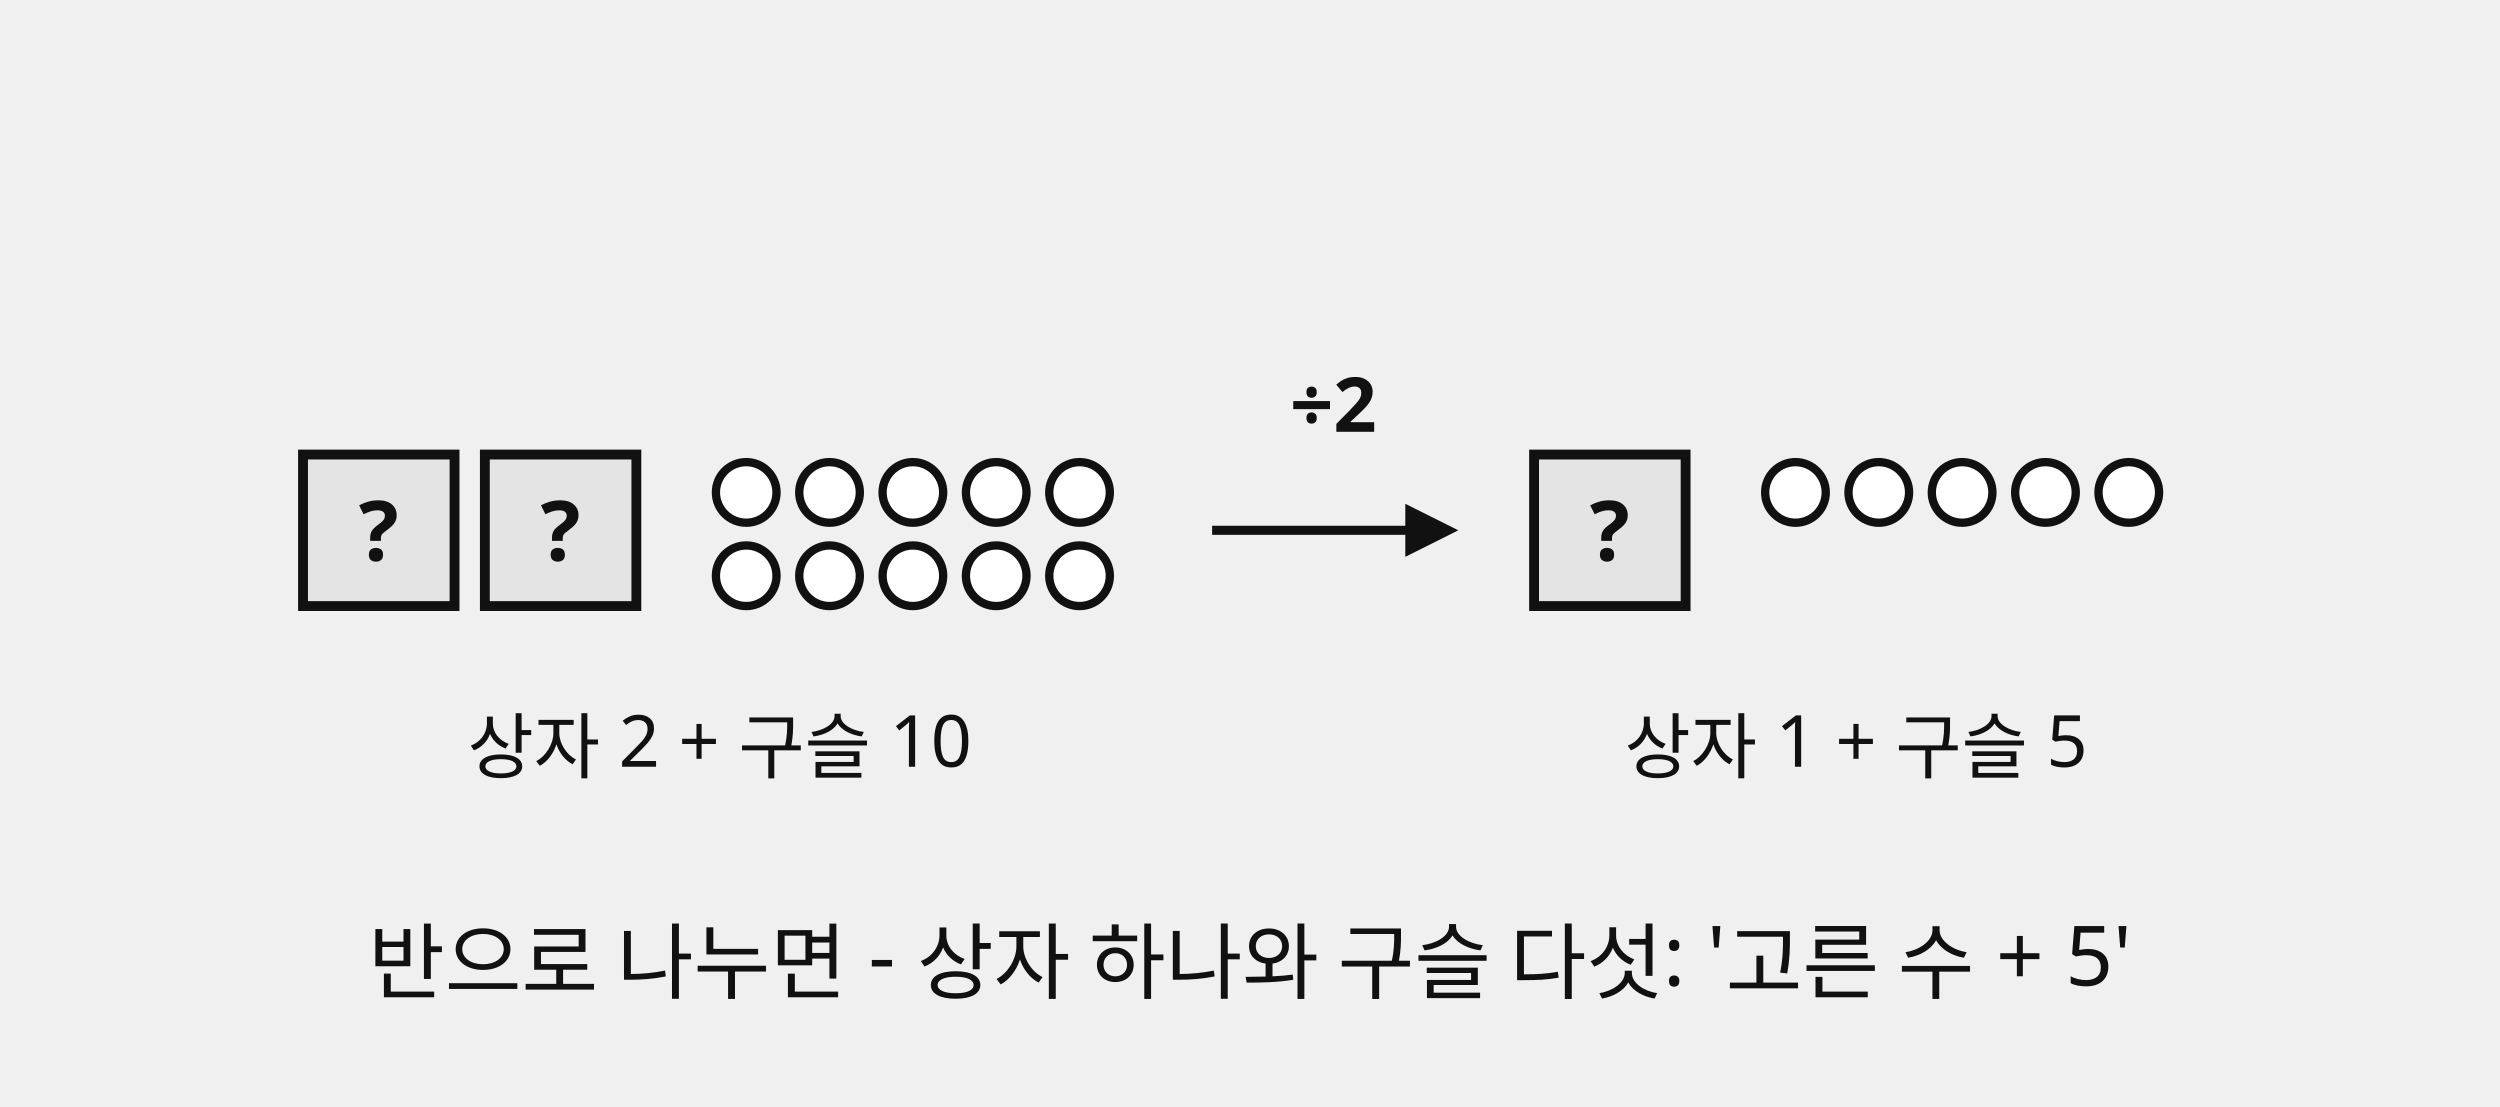
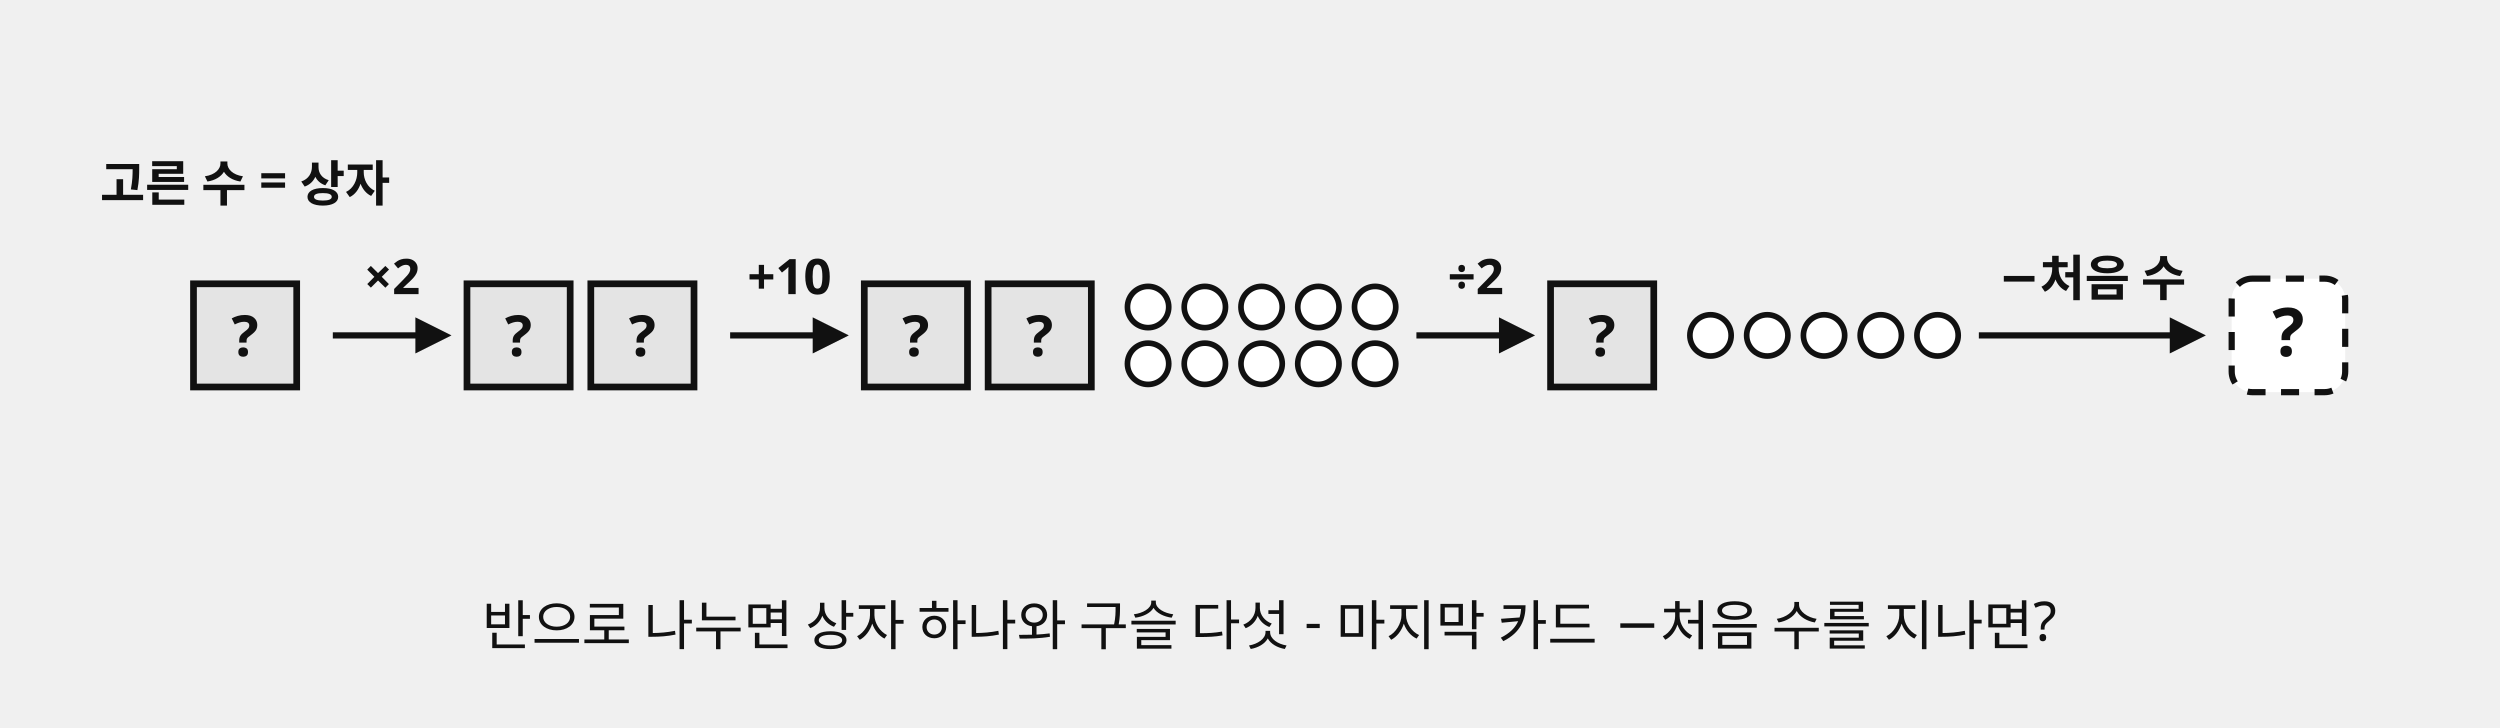
- <svg xmlns="http://www.w3.org/2000/svg" viewBox="0 0 660 292" width="660" height="292">
-   <rect x="80" y="120" width="40" height="40" fill="#e4e4e4" stroke="#111111" stroke-width="2.6" />
-   <g transform="translate(100.0,148.0)">
+ <svg xmlns="http://www.w3.org/2000/svg" viewBox="0 0 969 282" width="969" height="282">
+   <g transform="translate(95,78)">
+     <text x="0" y="0" text-anchor="middle" font-family="Pretendard, 'NanumSquareRound', sans-serif" font-size="19" font-weight="700" fill="#111111">고른 수 = 상자</text>
+   </g>
+   <rect x="75" y="110.0" width="40" height="40" fill="#e4e4e4" stroke="#111111" stroke-width="2.6" />
+   <g transform="translate(95.0,138.0)">
    <text x="0" y="0" text-anchor="middle" font-family="Pretendard, 'NanumSquareRound', sans-serif" font-size="22" font-weight="700" fill="#111111">?</text>
  </g>
-   <rect x="128" y="120" width="40" height="40" fill="#e4e4e4" stroke="#111111" stroke-width="2.6" />
-   <g transform="translate(148.0,148.0)">
+   <line x1="129" y1="130" x2="165" y2="130" stroke="#111111" stroke-width="2.4" />
+   <polygon points="175,130 161,123 161,137" fill="#111111" />
+   <g transform="translate(152.0,114)">
+     <text x="0" y="0" text-anchor="middle" font-family="Pretendard, 'NanumSquareRound', sans-serif" font-size="19" font-weight="700" fill="#111111">×2</text>
+   </g>
+   <rect x="181" y="110.0" width="40" height="40" fill="#e4e4e4" stroke="#111111" stroke-width="2.6" />
+   <g transform="translate(201.0,138.0)">
    <text x="0" y="0" text-anchor="middle" font-family="Pretendard, 'NanumSquareRound', sans-serif" font-size="22" font-weight="700" fill="#111111">?</text>
  </g>
-   <circle cx="197" cy="130" r="8" fill="#ffffff" stroke="#111111" stroke-width="2.2" />
-   <circle cx="219" cy="130" r="8" fill="#ffffff" stroke="#111111" stroke-width="2.2" />
-   <circle cx="241" cy="130" r="8" fill="#ffffff" stroke="#111111" stroke-width="2.2" />
-   <circle cx="263" cy="130" r="8" fill="#ffffff" stroke="#111111" stroke-width="2.2" />
-   <circle cx="285" cy="130" r="8" fill="#ffffff" stroke="#111111" stroke-width="2.2" />
-   <circle cx="197" cy="152" r="8" fill="#ffffff" stroke="#111111" stroke-width="2.2" />
-   <circle cx="219" cy="152" r="8" fill="#ffffff" stroke="#111111" stroke-width="2.2" />
-   <circle cx="241" cy="152" r="8" fill="#ffffff" stroke="#111111" stroke-width="2.2" />
-   <circle cx="263" cy="152" r="8" fill="#ffffff" stroke="#111111" stroke-width="2.2" />
-   <circle cx="285" cy="152" r="8" fill="#ffffff" stroke="#111111" stroke-width="2.2" />
-   <g transform="translate(190,204)">
-     <text x="0" y="0" text-anchor="middle" font-family="Pretendard, 'NanumSquareRound', sans-serif" font-size="19" font-weight="400" fill="#111111">상자 2 + 구슬 10</text>
-   </g>
-   <line x1="320" y1="140" x2="375" y2="140" stroke="#111111" stroke-width="2.4" />
-   <polygon points="385,140 371,133 371,147" fill="#111111" />
-   <g transform="translate(352,114)">
-     <text x="0" y="0" text-anchor="middle" font-family="Pretendard, 'NanumSquareRound', sans-serif" font-size="20" font-weight="700" fill="#111111">÷2</text>
-   </g>
-   <rect x="405" y="120" width="40" height="40" fill="#e4e4e4" stroke="#111111" stroke-width="2.6" />
-   <g transform="translate(425.0,148.0)">
+   <rect x="229" y="110.0" width="40" height="40" fill="#e4e4e4" stroke="#111111" stroke-width="2.6" />
+   <g transform="translate(249.0,138.0)">
    <text x="0" y="0" text-anchor="middle" font-family="Pretendard, 'NanumSquareRound', sans-serif" font-size="22" font-weight="700" fill="#111111">?</text>
  </g>
-   <circle cx="474" cy="130" r="8" fill="#ffffff" stroke="#111111" stroke-width="2.2" />
-   <circle cx="496" cy="130" r="8" fill="#ffffff" stroke="#111111" stroke-width="2.2" />
-   <circle cx="518" cy="130" r="8" fill="#ffffff" stroke="#111111" stroke-width="2.2" />
-   <circle cx="540" cy="130" r="8" fill="#ffffff" stroke="#111111" stroke-width="2.2" />
-   <circle cx="562" cy="130" r="8" fill="#ffffff" stroke="#111111" stroke-width="2.2" />
-   <g transform="translate(490,204)">
-     <text x="0" y="0" text-anchor="middle" font-family="Pretendard, 'NanumSquareRound', sans-serif" font-size="19" font-weight="400" fill="#111111">상자 1 + 구슬 5</text>
+   <line x1="283" y1="130" x2="319" y2="130" stroke="#111111" stroke-width="2.4" />
+   <polygon points="329,130 315,123 315,137" fill="#111111" />
+   <g transform="translate(306.0,114)">
+     <text x="0" y="0" text-anchor="middle" font-family="Pretendard, 'NanumSquareRound', sans-serif" font-size="19" font-weight="700" fill="#111111">+10</text>
  </g>
-   <g transform="translate(330,262)">
-     <text x="0" y="0" text-anchor="middle" font-family="Pretendard, 'NanumSquareRound', sans-serif" font-size="22" fill="#111111">
-       <tspan x="0" dy="0">반으로 나누면 - 상자 하나와 구슬 다섯: '고른 수 + 5'</tspan>
+   <rect x="335" y="110.0" width="40" height="40" fill="#e4e4e4" stroke="#111111" stroke-width="2.6" />
+   <g transform="translate(355.0,138.0)">
+     <text x="0" y="0" text-anchor="middle" font-family="Pretendard, 'NanumSquareRound', sans-serif" font-size="22" font-weight="700" fill="#111111">?</text>
+   </g>
+   <rect x="383" y="110.0" width="40" height="40" fill="#e4e4e4" stroke="#111111" stroke-width="2.6" />
+   <g transform="translate(403.0,138.0)">
+     <text x="0" y="0" text-anchor="middle" font-family="Pretendard, 'NanumSquareRound', sans-serif" font-size="22" font-weight="700" fill="#111111">?</text>
+   </g>
+   <circle cx="445" cy="119" r="8" fill="#ffffff" stroke="#111111" stroke-width="2.2" />
+   <circle cx="467" cy="119" r="8" fill="#ffffff" stroke="#111111" stroke-width="2.2" />
+   <circle cx="489" cy="119" r="8" fill="#ffffff" stroke="#111111" stroke-width="2.2" />
+   <circle cx="511" cy="119" r="8" fill="#ffffff" stroke="#111111" stroke-width="2.2" />
+   <circle cx="533" cy="119" r="8" fill="#ffffff" stroke="#111111" stroke-width="2.2" />
+   <circle cx="445" cy="141" r="8" fill="#ffffff" stroke="#111111" stroke-width="2.2" />
+   <circle cx="467" cy="141" r="8" fill="#ffffff" stroke="#111111" stroke-width="2.2" />
+   <circle cx="489" cy="141" r="8" fill="#ffffff" stroke="#111111" stroke-width="2.2" />
+   <circle cx="511" cy="141" r="8" fill="#ffffff" stroke="#111111" stroke-width="2.2" />
+   <circle cx="533" cy="141" r="8" fill="#ffffff" stroke="#111111" stroke-width="2.2" />
+   <line x1="549" y1="130" x2="585" y2="130" stroke="#111111" stroke-width="2.4" />
+   <polygon points="595,130 581,123 581,137" fill="#111111" />
+   <g transform="translate(572.0,114)">
+     <text x="0" y="0" text-anchor="middle" font-family="Pretendard, 'NanumSquareRound', sans-serif" font-size="19" font-weight="700" fill="#111111">÷2</text>
+   </g>
+   <rect x="601" y="110.0" width="40" height="40" fill="#e4e4e4" stroke="#111111" stroke-width="2.6" />
+   <g transform="translate(621.0,138.0)">
+     <text x="0" y="0" text-anchor="middle" font-family="Pretendard, 'NanumSquareRound', sans-serif" font-size="22" font-weight="700" fill="#111111">?</text>
+   </g>
+   <circle cx="663" cy="130" r="8" fill="#ffffff" stroke="#111111" stroke-width="2.2" />
+   <circle cx="685" cy="130" r="8" fill="#ffffff" stroke="#111111" stroke-width="2.2" />
+   <circle cx="707" cy="130" r="8" fill="#ffffff" stroke="#111111" stroke-width="2.2" />
+   <circle cx="729" cy="130" r="8" fill="#ffffff" stroke="#111111" stroke-width="2.2" />
+   <circle cx="751" cy="130" r="8" fill="#ffffff" stroke="#111111" stroke-width="2.2" />
+   <line x1="767" y1="130" x2="845" y2="130" stroke="#111111" stroke-width="2.4" />
+   <polygon points="855,130 841,123 841,137" fill="#111111" />
+   <g transform="translate(811.0,114)">
+     <text x="0" y="0" text-anchor="middle" font-family="Pretendard, 'NanumSquareRound', sans-serif" font-size="19" font-weight="700" fill="#111111">−처음 수</text>
+   </g>
+   <rect x="865" y="108.0" width="44" height="44" rx="8" fill="#ffffff" stroke="#111111" stroke-width="2.4" stroke-dasharray="7 6" />
+   <g transform="translate(887.0,138)">
+     <text x="0" y="0" text-anchor="middle" font-family="Pretendard, 'NanumSquareRound', sans-serif" font-size="26" font-weight="700" fill="#111111">?</text>
+   </g>
+   <g transform="translate(492.0,250)">
+     <text x="0" y="0" text-anchor="middle" font-family="Pretendard, 'NanumSquareRound', sans-serif" font-size="21" fill="#111111">
+       <tspan x="0" dy="0">반으로 나누면 상자 하나와 구슬 다섯 - 마지막 카드 −처음 수를 지나면?</tspan>
    </text>
  </g>
</svg>
